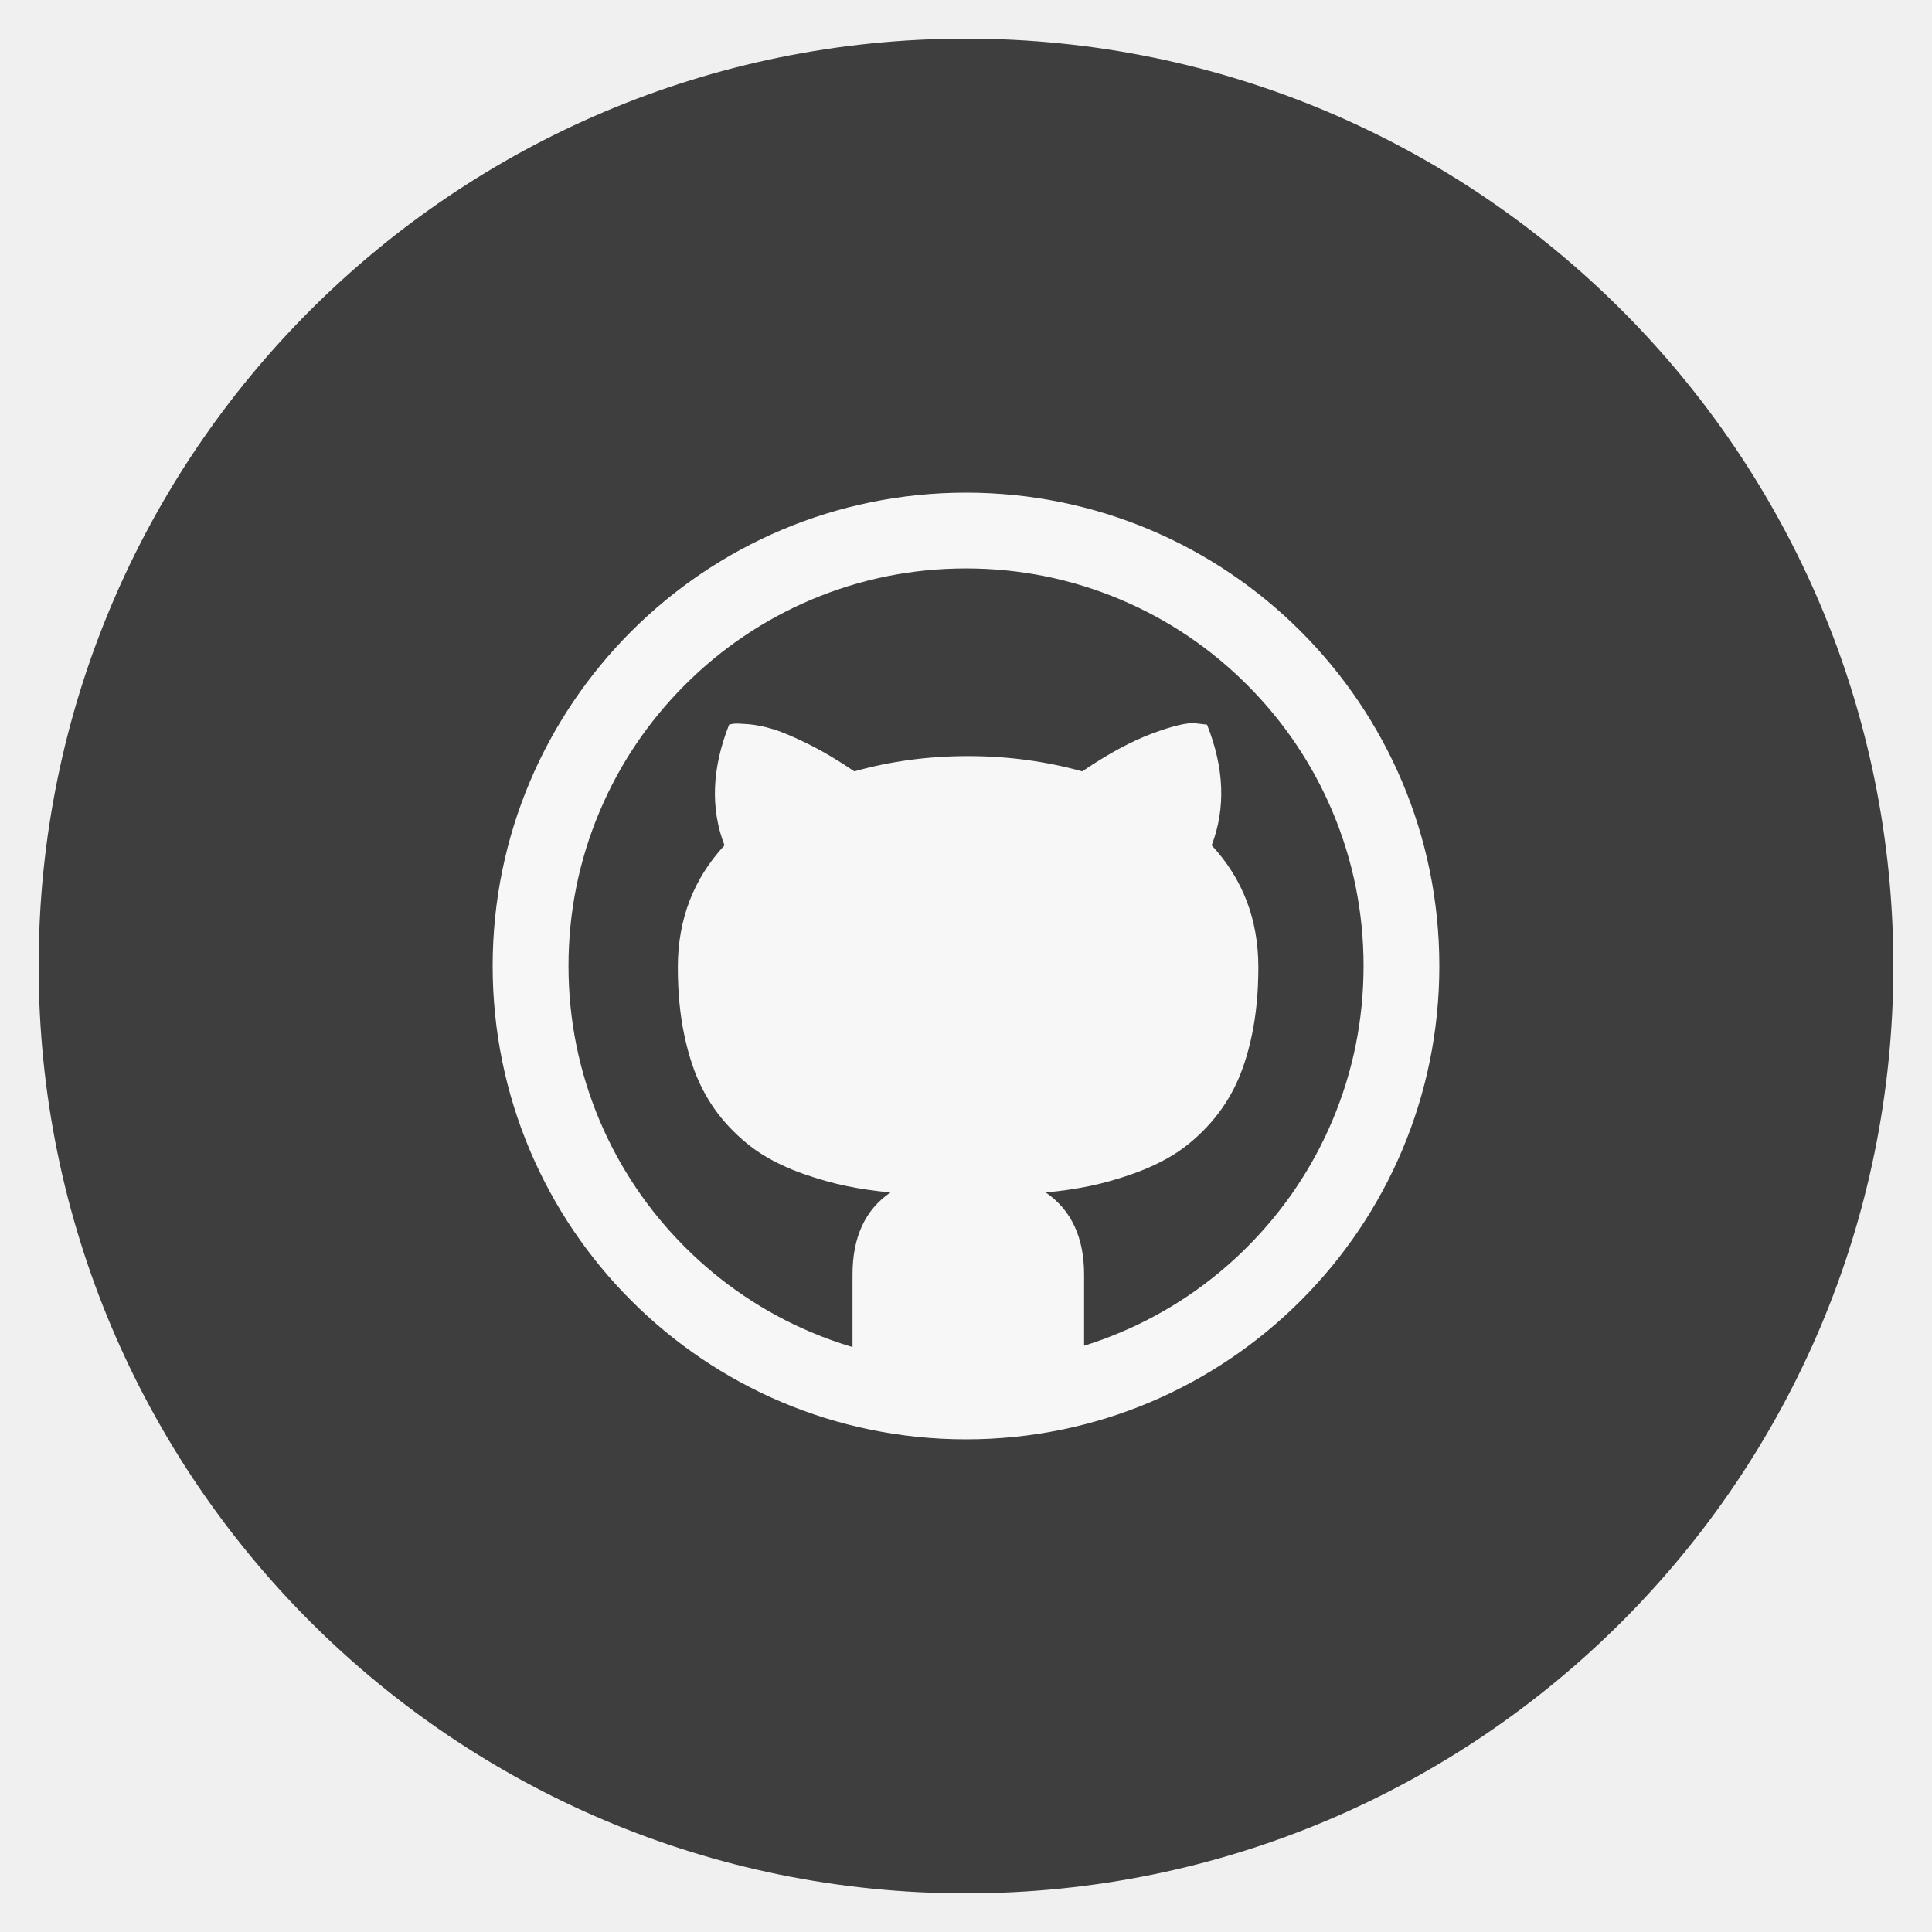
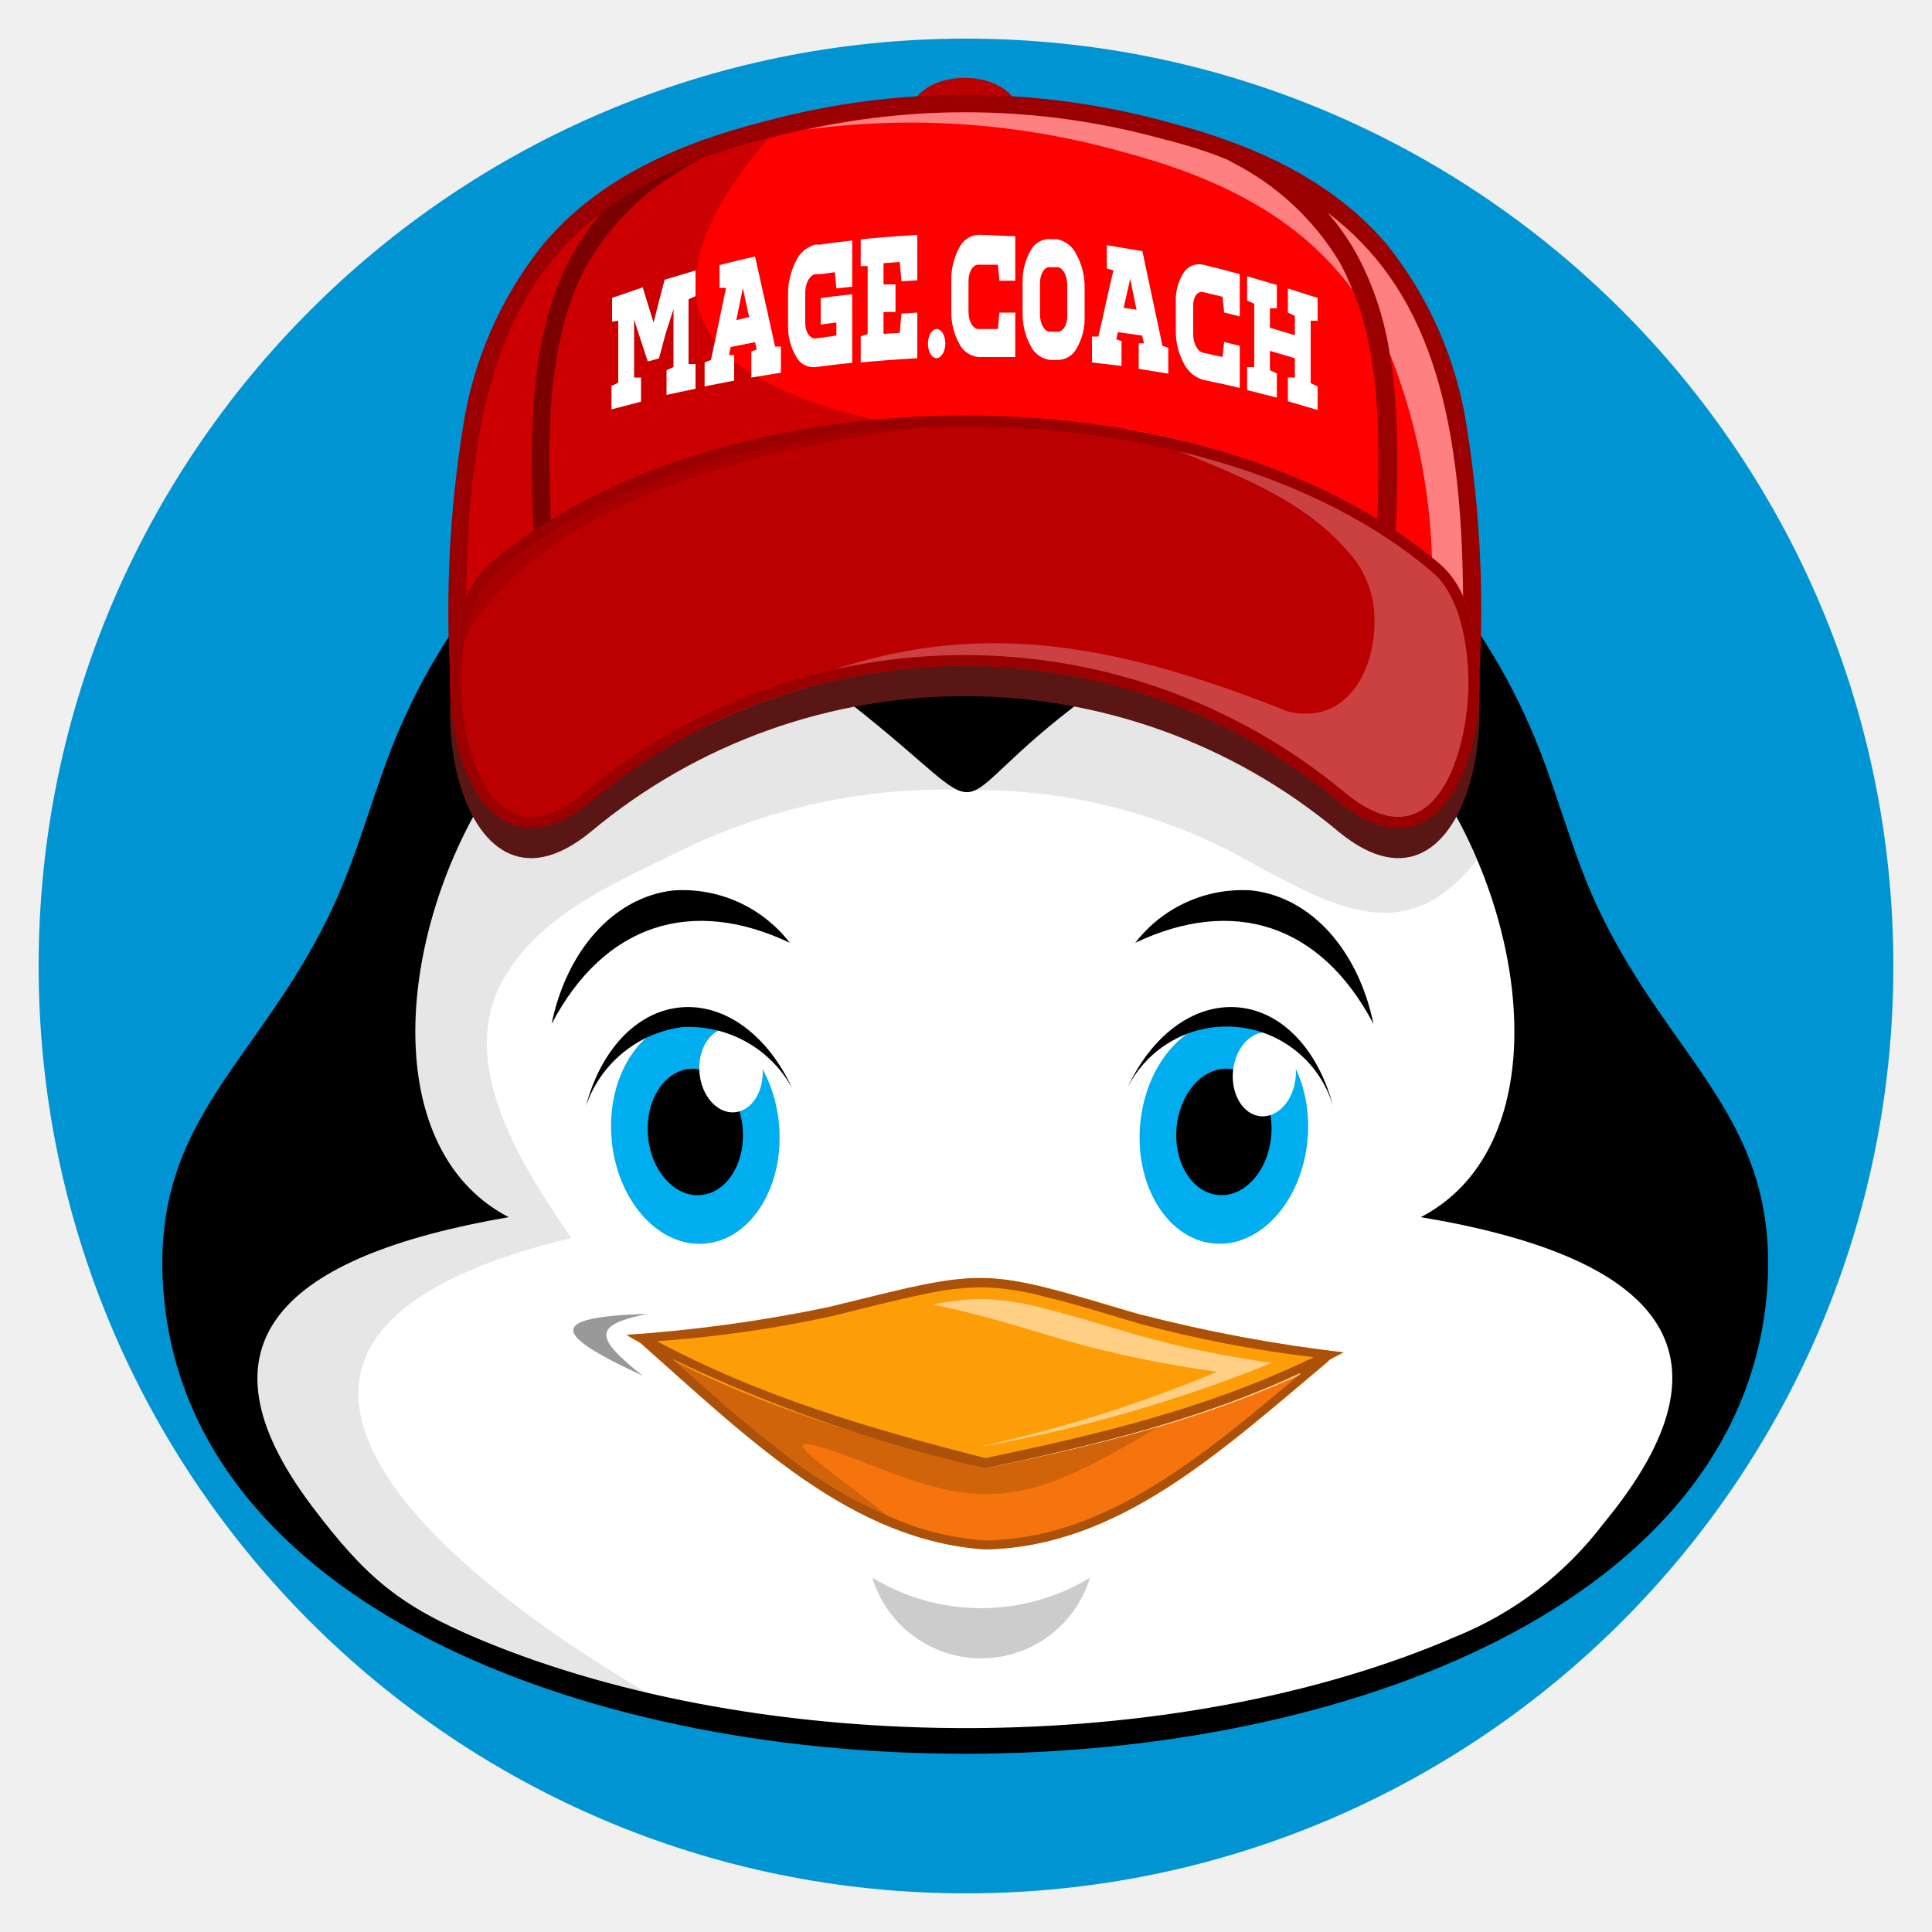
- <svg xmlns="http://www.w3.org/2000/svg" class="custom-icon" viewBox="0 0 100 100" style="height:100px;width:100px" width="100px" height="100px">
-   <circle class="outer-shape" cx="50" cy="50" r="48" fill="#3E3E3E" />
-   <path class="inner-shape" d="M50 25.5c-13.53 0-24.5 10.97-24.5 24.5S36.47 74.5 50 74.5 74.5 63.53 74.5 50 63.53 25.5 50 25.5zm14.55 39.05c-1.892 1.89-4.093 3.374-6.542 4.41-.623.264-1.255.496-1.895.695V65.98c0-1.93-.662-3.35-1.986-4.258.83-.08 1.59-.19 2.285-.335.694-.144 1.427-.352 2.2-.623.774-.272 1.468-.595 2.082-.97.614-.374 1.205-.86 1.77-1.46s1.042-1.275 1.424-2.033.686-1.666.91-2.727c.222-1.06.334-2.23.334-3.505 0-2.473-.805-4.577-2.416-6.316.733-1.914.654-3.996-.24-6.245l-.598-.07c-.414-.048-1.16.127-2.237.526-1.075.4-2.284 1.052-3.623 1.962-1.9-.526-3.868-.79-5.91-.79-2.058 0-4.02.264-5.886.79-.844-.574-1.646-1.048-2.404-1.423-.757-.375-1.363-.63-1.818-.766-.455-.137-.877-.22-1.268-.253-.39-.032-.642-.04-.754-.024-.11.016-.19.032-.24.048-.892 2.266-.972 4.348-.238 6.246-1.61 1.738-2.416 3.844-2.416 6.316 0 1.276.11 2.445.335 3.505.223 1.06.526 1.97.91 2.728.38.757.856 1.435 1.422 2.033s1.156 1.085 1.77 1.46c.614.375 1.308.698 2.08.97.775.27 1.508.477 2.202.62.694.145 1.456.257 2.285.336-1.308.894-1.962 2.313-1.962 4.26v3.742c-.722-.215-1.434-.47-2.134-.765-2.448-1.035-4.65-2.52-6.54-4.41-1.89-1.89-3.375-4.092-4.412-6.542-1.07-2.534-1.615-5.228-1.615-8.008s.544-5.474 1.616-8.008c1.035-2.45 2.52-4.65 4.41-6.54s4.092-3.376 6.542-4.413c2.534-1.073 5.228-1.616 8.008-1.616s5.474.543 8.008 1.615c2.45 1.036 4.65 2.52 6.54 4.41 1.892 1.892 3.376 4.093 4.413 6.542 1.072 2.535 1.616 5.23 1.616 8.008s-.544 5.474-1.616 8.008c-1.036 2.45-2.52 4.65-4.41 6.542z" fill="#f7f7f7" />
+ <svg xmlns="http://www.w3.org/2000/svg" id="Layer_1" data-name="Layer 1" viewBox="0 0 100 100">
+   <defs>
+     <style>.cls-1{fill:#0095d2;}.cls-10,.cls-11,.cls-13,.cls-14,.cls-15,.cls-16,.cls-17,.cls-18,.cls-2,.cls-3,.cls-4,.cls-5,.cls-6,.cls-7,.cls-8,.cls-9{fill-rule:evenodd;}.cls-18,.cls-20,.cls-3,.cls-9{fill:#fff;}.cls-4{opacity:0.1;}.cls-5{fill:#ccc;}.cls-6{fill:#f6740d;}.cls-7{opacity:0.15;}.cls-8{fill:#fd9e08;}.cls-9{opacity:0.5;}.cls-10{fill:#ac5109;}.cls-11{fill:#999;}.cls-12,.cls-17{fill:#ba0000;}.cls-13{fill:#9a0000;}.cls-14{fill:red;}.cls-15{opacity:0.2;}.cls-16{fill:#5a1614;}.cls-18{opacity:0.25;}.cls-19{fill:#00aeef;}</style>
+   </defs>
+   <circle class="cls-1" cx="50" cy="50" r="48" />
+   <path class="cls-2" d="M8.48,67.09c-.83-9.2,5-12,8.78-20.2,1.4-3,2.14-6.25,3.47-9.28a32,32,0,0,1,15-15.83,34,34,0,0,1,28.46,0,32,32,0,0,1,15,15.83c1.33,3,2.07,6.27,3.47,9.28,3.8,8.16,9.6,11,8.78,20.2C88.54,98.67,11.32,98.67,8.48,67.09Z" />
+   <path class="cls-3" d="M75.4,84.69C60.87,91,39.56,91,24.89,84.88c-4.21-1.76-5.92-3.19-8.75-6.93C9.73,69.44,14.74,65,26.33,63,13.79,56.47,27.79,23.67,44,36.4c8.37,6.57,4,5.79,12.26-.33C72.32,24.25,86,56.52,73.54,63c12,2,17,6.76,9.43,15.89A18.08,18.08,0,0,1,75.4,84.69Z" />
+   <path class="cls-4" d="M33.59,87.66a53.13,53.13,0,0,1-8.7-2.79c-4.21-1.76-5.92-3.19-8.75-6.93C9.73,69.44,14.74,65,26.33,63,13.79,56.47,27.79,23.67,44,36.4c3.32,2.6,4.63,4,5.52,4.47a31.23,31.23,0,0,0-14.89,3.46c-3.79,1.81-6.82,3.33-8.55,6.31-2.55,4.39,1,9.81,3.49,13.44-21.07,5.06-7.47,16.86,4,23.59Zm16.9-46.77c.91-.42,2.08-2.09,5.78-4.82,8.67-6.39,16.63.1,20.17,8.44C72.95,49,69.36,47.14,65,44.78A29,29,0,0,0,50.49,40.89Z" />
+   <path class="cls-5" d="M45.15,81.66a5.89,5.89,0,0,0,11.27,0,10.85,10.85,0,0,1-11.27,0Z" />
+   <path class="cls-6" d="M68.9,70.34c-5.76,4.84-11,9.72-17.88,9.85-6.91-.47-12.11-5.61-17.88-10.73h0C38.89,72.66,44.67,74.33,51,76c6.35-1.32,12.13-2.71,17.86-5.61Z" />
+   <path class="cls-7" d="M47,79.36c-5-1.74-9.25-5.82-13.84-9.89h0C38.89,72.66,44.67,74.33,51,76c3.09-.64,6-1.3,8.92-2.14-6.63,4.08-9,4.26-14.43,2.13C37.42,72.78,43.7,76.4,47,79.36Z" />
+   <path class="cls-8" d="M59.11,68.06A77.92,77.92,0,0,0,69.54,70C63.59,73.14,57.61,74.59,51,76c-6.59-1.69-12.58-3.43-18.53-6.86a76.34,76.34,0,0,0,10.43-1.43C51.34,65.6,50.7,65.58,59.11,68.06Z" />
+   <path class="cls-9" d="M48.27,67.53A12.74,12.74,0,0,1,51,67.24a13.56,13.56,0,0,1,3,.47c1.62.41,3.25.91,4.85,1.39a52,52,0,0,0,7,1.44A76.38,76.38,0,0,1,51,74.84l-.12,0A70.9,70.9,0,0,0,63,71a57.21,57.21,0,0,1-7.71-1.58c-1.76-.52-3.55-1.08-5.33-1.52C49.41,67.76,48.84,67.63,48.27,67.53Z" />
+   <path class="cls-10" d="M59.11,68.06A77.92,77.92,0,0,0,69.54,70l-.68.35h0c-5.76,4.84-11,9.72-17.88,9.85-6.91-.47-12.11-5.61-17.88-10.73h0l-.67-.38a76.34,76.34,0,0,0,10.43-1.43c8.42-2.07,7.77-2.09,16.19.4Zm8.18,3C62.07,73.51,56.78,74.76,51,76A77.23,77.23,0,0,1,34.8,70.34h0c1.77,1.59,3.55,3.19,5.44,4.64a24.55,24.55,0,0,0,7,4,15.07,15.07,0,0,0,3.77.76,14.83,14.83,0,0,0,4.3-.74c4.39-1.43,8.37-4.84,12-7.89ZM34,69.42c5.42,2.89,11,4.52,17,6.05,5.94-1.24,11.56-2.59,17-5.22a64.21,64.21,0,0,1-9-1.73c-1.62-.48-3.25-1-4.88-1.39A14.13,14.13,0,0,0,51,66.63a13.86,13.86,0,0,0-3.09.34c-1.63.33-3.26.76-4.88,1.16A63,63,0,0,1,34,69.42Z" />
+   <path class="cls-11" d="M33.53,68c-2.79.58-2.84,1.17-.26,3.21C28.48,69,28.38,68.17,33.53,68Z" />
+   <ellipse class="cls-12" cx="49.93" cy="5.8" rx="2.76" ry="1.77" />
+   <path class="cls-13" d="M23.41,37.18h0v-.34A14.11,14.11,0,0,1,23.3,35a60.09,60.09,0,0,1,.65-12.81,19.89,19.89,0,0,1,4.14-9.51C31,9.19,35.23,7.39,39.55,6.29a39.73,39.73,0,0,1,21.15.1c4.19,1.11,8.22,2.9,11.09,6.27a19.88,19.88,0,0,1,4.14,9.5A60.07,60.07,0,0,1,76.57,35a14.18,14.18,0,0,1-.08,1.87v.34h0c-.56,4.21-3,7.68-7.15,4.31a30.19,30.19,0,0,0-38.73,0C26.45,44.86,24,41.38,23.41,37.18Z" />
+   <path class="cls-14" d="M60.46,7.26c1.09.29,2.11.61,3.06,1l.28.16a13.75,13.75,0,0,1,5.54,5.17c1.68,3,2,6.62,2,10,0,1.11,0,2.22-.06,3.33-11.71-7.17-31.09-7.15-42.78,0,0-1.11-.07-2.22-.06-3.33,0-3.37.34-7,2-10A13.75,13.75,0,0,1,36,8.39l.29-.16a33.18,33.18,0,0,1,3.43-1.06,38.69,38.69,0,0,1,20.69.1ZM68.71,11a12.63,12.63,0,0,1,1.46,2.06c1.78,3.13,2.13,6.92,2.15,10.49,0,1.31,0,2.62-.08,3.93a24.32,24.32,0,0,1,2.28,1.72,4.8,4.8,0,0,1,1.2,1.67c-.07-9.82-1.91-16-7-19.86ZM24.14,30.87a4.8,4.8,0,0,1,1.2-1.67,24.44,24.44,0,0,1,2.28-1.72c-.06-1.31-.09-2.62-.08-3.93,0-3.56.38-7.36,2.15-10.49A12.57,12.57,0,0,1,31.15,11h0C26.05,14.87,24.21,21.05,24.14,30.87Z" />
+   <path class="cls-15" d="M24.14,30.87c.1-14.09,3.85-20.69,15.63-23.7-7.67,8.92-2.54,12.72,5.56,14.56-7.69.71-15,3.2-20,7.47a4.8,4.8,0,0,0-1.2,1.67Zm41-6.89h0Z" />
+   <path class="cls-9" d="M60.46,7.26c1.09.29,2.11.61,3.06,1h0l.29.16a13.75,13.75,0,0,1,5.54,5.17A12.16,12.16,0,0,1,70,15c-2.51-3.41-6.31-5.66-11.83-7.12A40.41,40.41,0,0,0,41.73,6.71a38.37,38.37,0,0,1,18.73.56ZM68.71,11h0a12.57,12.57,0,0,1,1.46,2.06,15.87,15.87,0,0,1,1.76,5.23,31.37,31.37,0,0,1,2.19,10.57l.41.34a4.8,4.8,0,0,1,1.2,1.67C75.66,21,73.81,14.86,68.71,11Z" />
+   <path class="cls-16" d="M74.53,30.77c-12-10.27-37.2-10.23-49.19,0-4.1,3.5-1.88,18.12,5.23,12.29a30.2,30.2,0,0,1,38.73,0C76.4,48.89,78.63,34.27,74.53,30.77Z" />
+   <path class="cls-17" d="M74.53,29.2c-12-10.27-37.2-10.23-49.19,0-4.1,3.5-1.88,18.12,5.23,12.29a30.19,30.19,0,0,1,38.73,0C76.4,47.32,78.63,32.69,74.53,29.2Z" />
+   <path class="cls-4" d="M54.47,21.71c-10.72-1-22.16,1.53-29.14,7.48-1.27,1.08-1.93,3.23-2,5.51C27,24.41,45.46,21.75,54.47,21.71Z" />
+   <path class="cls-18" d="M74.53,29.2c-4.18-3.57-10-5.89-16.21-7,3.91,1.81,8.52,3,11.35,6.24a5.17,5.17,0,0,1,1.47,3.48c.1,2.67-1.38,5.66-4.5,4.9-12.44-5-20.15-4.66-30.26.86a30.13,30.13,0,0,1,32.91,3.79c7.11,5.83,9.33-8.8,5.23-12.29ZM33,39.68l0,0,0,0Z" />
+   <ellipse class="cls-19" cx="35.99" cy="58.59" rx="4.35" ry="5.8" transform="translate(-4.97 3.36) rotate(-5)" />
+   <ellipse cx="35.99" cy="58.59" rx="2.46" ry="3.28" transform="translate(-4.97 3.36) rotate(-5)" />
+   <ellipse class="cls-20" cx="37.54" cy="55.29" rx="1.63" ry="2.18" transform="matrix(1, -0.09, 0.09, 1, -4.68, 3.48)" />
+   <ellipse class="cls-19" cx="63.34" cy="58.59" rx="5.8" ry="4.35" transform="translate(-0.54 116.58) rotate(-85)" />
+   <ellipse cx="63.34" cy="58.59" rx="3.28" ry="2.46" transform="translate(-0.54 116.58) rotate(-85)" />
+   <ellipse class="cls-20" cx="65.43" cy="55.61" rx="2.18" ry="1.63" transform="translate(4.33 115.93) rotate(-84.99)" />
+   <path class="cls-2" d="M35.25,52.14c-2.33.2-4.18,2.27-4.92,5.11a6.1,6.1,0,0,1,5-4.09A6.1,6.1,0,0,1,41,56.32C39.77,53.65,37.58,51.94,35.25,52.14Z" />
+   <path class="cls-2" d="M64.08,52.14c-2.33-.2-4.51,1.51-5.73,4.18A5.74,5.74,0,0,1,69,57.26C68.26,54.41,66.41,52.34,64.08,52.14Z" />
+   <path class="cls-2" d="M64.8,46.09c3.13.36,5.53,3.18,6.29,6.91-2.73-5.2-7.28-6.6-12.33-4.2A7,7,0,0,1,64.8,46.09Z" />
+   <path class="cls-2" d="M34.84,46.09c-3.13.36-5.53,3.18-6.29,6.91,2.73-5.2,7.28-6.6,12.33-4.2A7,7,0,0,0,34.84,46.09Z" />
+   <path class="cls-13" d="M74.53,29.2c-12-10.27-37.2-10.23-49.19,0-4.1,3.5-1.88,18.12,5.23,12.29a30.19,30.19,0,0,1,38.73,0c7.11,5.83,9.33-8.8,5.23-12.29Zm-.37.43c1.54,1.32,1.9,4.25,1.84,6.15s-.73,5.53-2.81,6.35c-1.25.5-2.59-.3-3.54-1.07a30.76,30.76,0,0,0-39.44,0c-.94.77-2.29,1.57-3.54,1.07-2.08-.82-2.75-4.41-2.81-6.35s.3-4.83,1.84-6.15C37.5,19.56,62.36,19.56,74.16,29.63Z" />
+   <path class="cls-20" d="M33.28,14.87l-1.6.55v1.23L32,16.6v3.21l-.35.17v1.21l1.53-.4V19.54l-.36,0v-3l.35,1.08.36,1.09.58-.16.35-1.31L34.86,16V19l-.36.16v1.28L36,20.12V18.84h-.36V15.49l.36-.16V14l-1.6.48-.29,1.11-.28,1.11-.29-.93-.28-.92Zm31.27,4.07v1.25l1.54.39V19.33l-.36-.17v-1l1.29.38v1l-.36,0v1.23l1.54.45V20l-.36-.17V16.6l.36,0V15.42l-1.54-.49v1.25l.36.17v1l-1.29-.39v-1l.36,0V14.75l-1.54-.45v1.26l.37.16V19l-.37,0Zm-1.27-3.58.08.81.81.21V14.19c-.64-.18-1.27-.34-1.9-.49a.94.94,0,0,0-1,.41,2.58,2.58,0,0,0-.41,1.5v1.52a3.47,3.47,0,0,0,.41,1.67,1.63,1.63,0,0,0,1,.86c.63.13,1.26.26,1.9.42V17.9l-.81-.2-.08.78-1-.22c-.29-.06-.52-.48-.52-.94V15.81c0-.45.23-.76.52-.69l1,.24ZM58.05,19V17.65l-.27-.08.08-.38,1.27.18c0,.13.05.26.08.4h-.27v1.32l1.53.25V18l-.3-.1q-.26-1.22-.52-2.44L59.13,13l-1.84-.31V13.9l.34.09c-.13.57-.27,1.14-.39,1.71s-.26,1.15-.39,1.72l-.33,0v1.34l1.53.18Zm.11-3.07c.05-.25.12-.5.17-.75s.12-.5.17-.75l.16.8c.05.26.11.53.17.8l-.68-.1Zm-3.82-3.56a1.1,1.1,0,0,0-1,.61,3.14,3.14,0,0,0-.41,1.64v1.59a3.39,3.39,0,0,0,.41,1.68,1.31,1.31,0,0,0,1,.74l.38,0a1.1,1.1,0,0,0,1-.59,3,3,0,0,0,.42-1.6V14.87a3.48,3.48,0,0,0-.42-1.69,1.43,1.43,0,0,0-1-.8l-.38,0Zm.9,4c0,.46-.23.82-.52.8l-.38,0c-.28,0-.51-.42-.51-.88V14.65c0-.47.23-.85.51-.82l.38,0c.29,0,.52.44.52.91v1.57Zm-3.59-2.68.08.84.82,0V12.22c-.64,0-1.27-.06-1.9-.07a1.19,1.19,0,0,0-1,.67,3.38,3.38,0,0,0-.41,1.69v1.6a3.3,3.3,0,0,0,.41,1.68,1.25,1.25,0,0,0,1,.69l1.9,0V16.18l-.82,0-.08.85-1,0c-.29,0-.52-.4-.52-.88v-1.6c0-.48.23-.86.52-.85l1,0Zm-3.17,4.85c-.25,0-.45-.33-.45-.75s.2-.75.45-.76h0c.25,0,.45.33.45.74s-.2.76-.45.77Zm-1,0V16.18l-.82.05-.09,1-.84.05V16.15l.62,0V14.72l-.62,0v-1.1l.84-.06.09,1,.82-.05V12.16c-1,.06-2,.13-2.93.23v1.38l.36,0v3.52l-.36.12v1.35c1-.1,1.95-.16,2.93-.22Zm-3.37-3.31c-.54.06-1.09.12-1.63.2v1.37l.81-.11v.68l-1.09.15c-.28,0-.52-.32-.52-.79v-1.6c0-.47.23-.89.52-.94l.28,0,.73-.1.08.84.82-.09V12.45c-.54.06-1.09.12-1.63.21l-.28,0a1.52,1.52,0,0,0-1,.85,3.67,3.67,0,0,0-.41,1.73v1.6a3,3,0,0,0,.41,1.6,1,1,0,0,0,1,.56c.64-.08,1.27-.16,1.91-.22V15.25ZM38,19.72V18.38h-.27l.09-.42,1.27-.25c0,.13.05.25.08.38l-.28.1v1.35l1.53-.25V17.94h-.3l-.52-2.34c-.17-.77-.35-1.55-.52-2.32-.61.13-1.23.28-1.84.44V14.9l.34,0c-.13.63-.27,1.25-.39,1.87l-.39,1.86-.33.13V20l1.53-.3Zm.11-3.15c.05-.27.12-.55.17-.83s.12-.55.17-.83l.16.75c.05.25.11.5.17.75Z" />
</svg>
